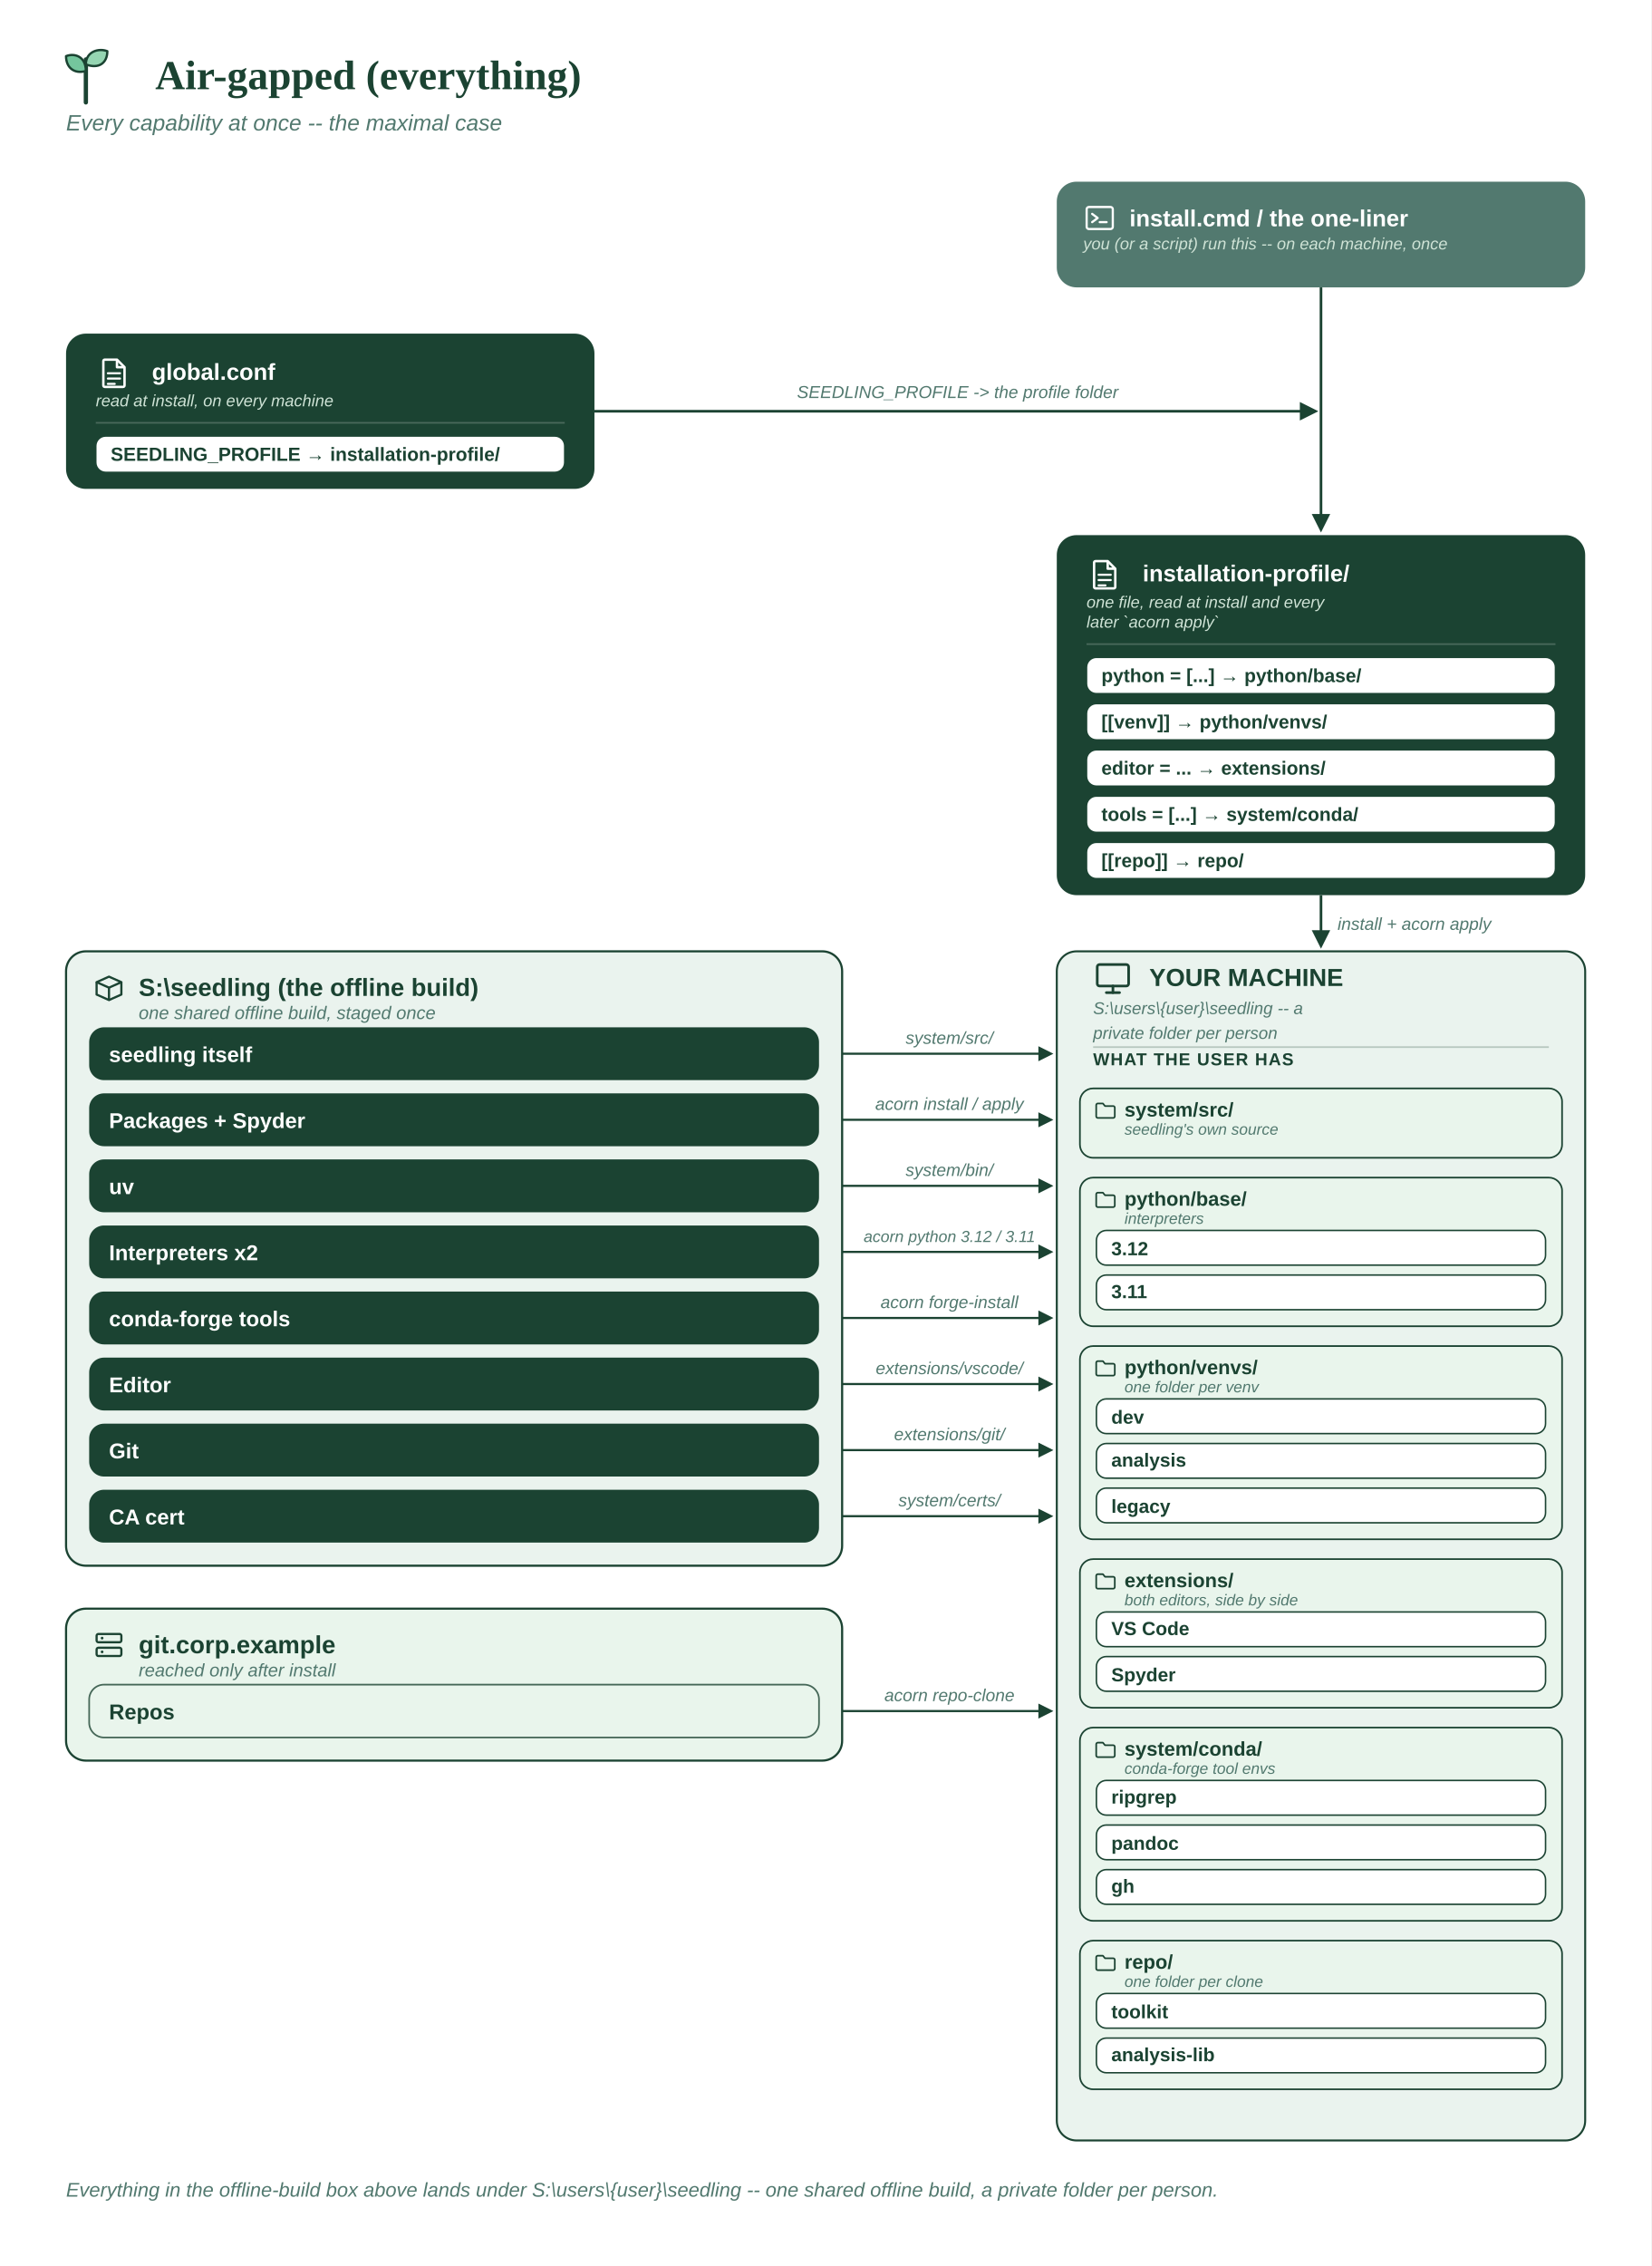
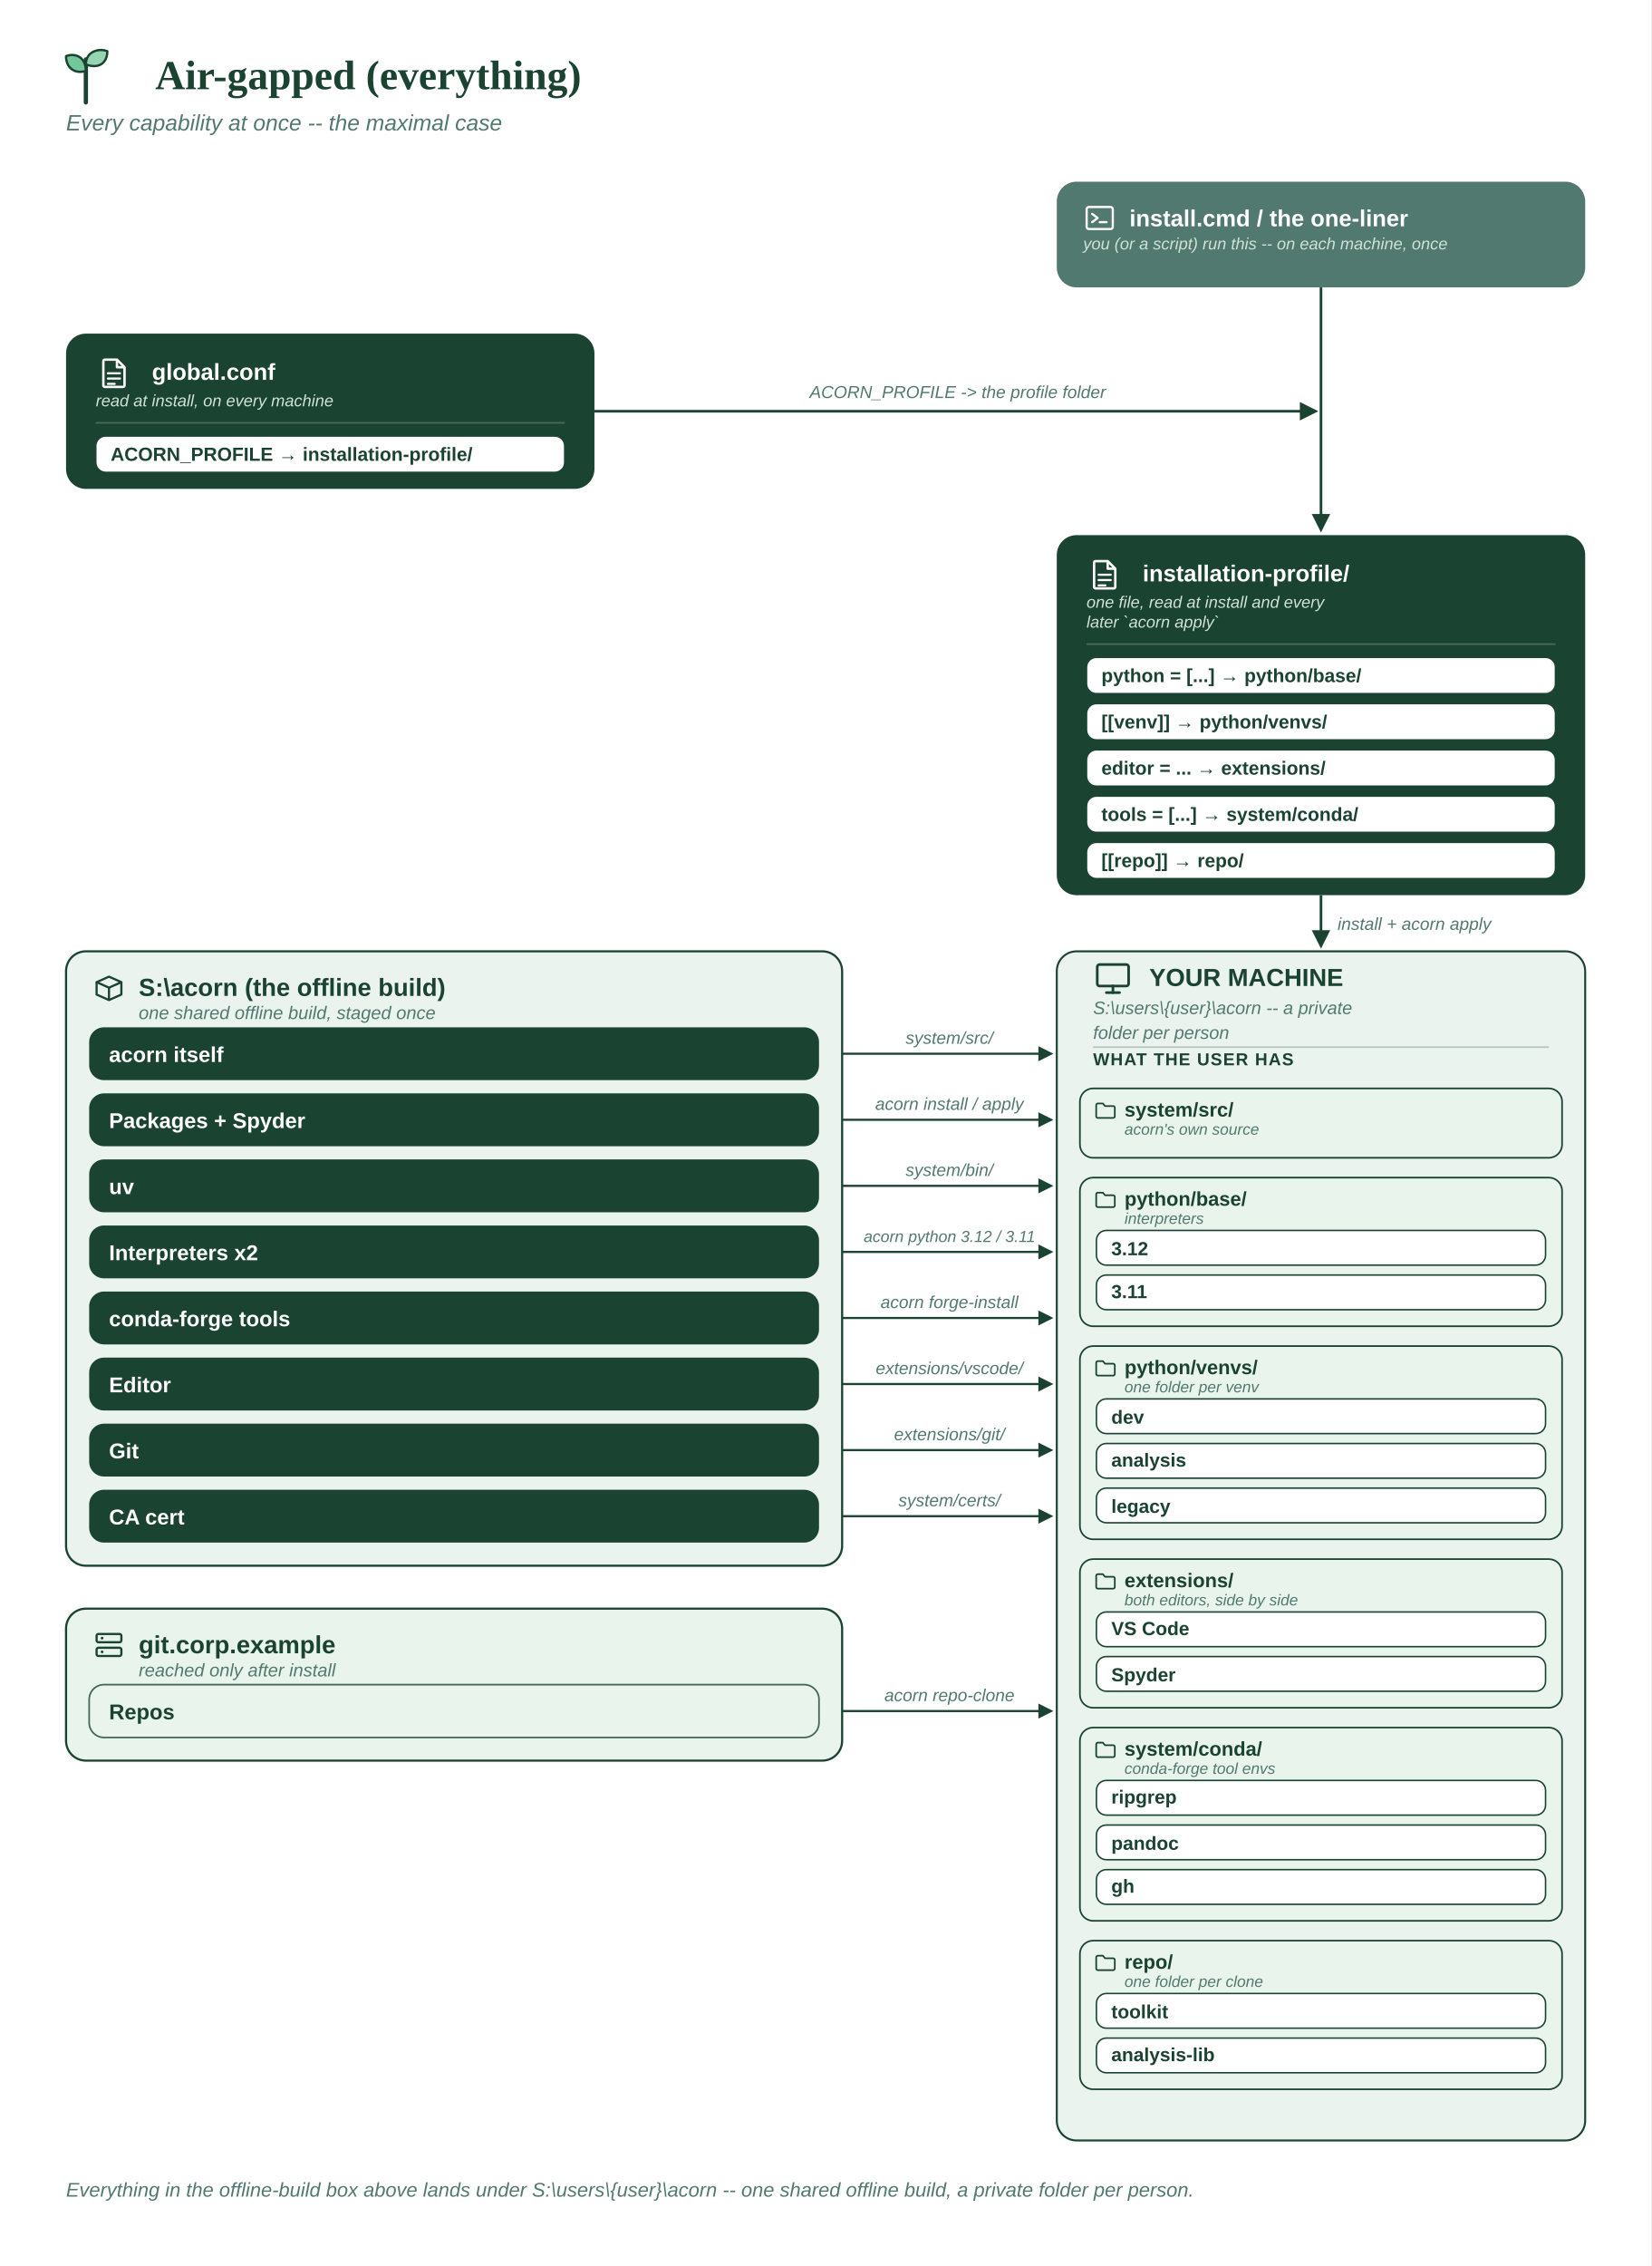
<svg xmlns="http://www.w3.org/2000/svg" viewBox="0 0 1000 1372" font-family="Arial, Helvetica, sans-serif">
  <defs>
    <defs>
      <style>
      .head  { font-family: Georgia, 'Times New Roman', serif; }
      .body  { font-family: Arial, Helvetica, sans-serif; }
      .fg    { fill: #1B4332; }
      .fw    { fill: #FFFFFF; }
      .fmute { fill: #52796F; }
    </style>
      <marker id="arrow" markerWidth="7" markerHeight="7" refX="5.5" refY="3.5" orient="auto">
        <path d="M0,0 L7,3.5 L0,7 Z" fill="#1B4332" />
      </marker>
      <symbol id="ic-cloud" viewBox="0 0 24 24">
        <path d="M6.5 18 C3.5 18 2 15.8 2 13.8 C2 11.6 3.8 10 5.8 10.1 C6.4 7.6 8.7 6 11.2 6.3 C13.6 6.6 15.4 8.6 15.5 11 C17.9 11.1 20 13 20 15.3 C20 17.4 18.2 18 17 18 Z" fill="none" stroke="currentColor" stroke-width="1.6" stroke-linejoin="round" />
      </symbol>
      <symbol id="ic-box" viewBox="0 0 24 24">
        <path d="M3 8 L12 4 L21 8 L12 12 Z" fill="none" stroke="currentColor" stroke-width="1.6" stroke-linejoin="round" />
        <path d="M3 8 V17 L12 21 V12" fill="none" stroke="currentColor" stroke-width="1.6" stroke-linejoin="round" />
        <path d="M21 8 V17 L12 21" fill="none" stroke="currentColor" stroke-width="1.6" stroke-linejoin="round" />
      </symbol>
      <symbol id="ic-server" viewBox="0 0 24 24">
        <rect x="3" y="4" width="18" height="6" rx="1.3" fill="none" stroke="currentColor" stroke-width="1.6" />
        <rect x="3" y="14" width="18" height="6" rx="1.3" fill="none" stroke="currentColor" stroke-width="1.6" />
        <circle cx="7" cy="7" r="1" fill="currentColor" />
        <circle cx="7" cy="17" r="1" fill="currentColor" />
      </symbol>
      <symbol id="ic-monitor" viewBox="0 0 24 24">
        <rect x="2.5" y="4" width="19" height="13" rx="1.4" fill="none" stroke="currentColor" stroke-width="1.6" />
        <line x1="8" y1="21" x2="16" y2="21" stroke="currentColor" stroke-width="1.6" stroke-linecap="round" />
        <line x1="12" y1="17" x2="12" y2="21" stroke="currentColor" stroke-width="1.6" stroke-linecap="round" />
      </symbol>
      <symbol id="ic-folder" viewBox="0 0 24 24">
        <path d="M3 6.5 C3 5.7 3.7 5 4.5 5 H9.5 L11.5 7.5 H19.5 C20.3 7.5 21 8.2 21 9 V17.5 C21 18.3 20.3 19 19.5 19 H4.5 C3.7 19 3 18.3 3 17.5 Z" fill="none" stroke="currentColor" stroke-width="1.6" stroke-linejoin="round" />
      </symbol>
      <symbol id="ic-doc" viewBox="0 0 24 24">
        <path d="M6 3 H14 L19 8 V20 C19 20.6 18.6 21 18 21 H6 C5.4 21 5 20.6 5 20 V4 C5 3.4 5.4 3 6 3 Z" fill="none" stroke="currentColor" stroke-width="1.6" stroke-linejoin="round" />
        <path d="M14 3 V8 H19" fill="none" stroke="currentColor" stroke-width="1.6" stroke-linejoin="round" />
        <line x1="8" y1="12" x2="16" y2="12" stroke="currentColor" stroke-width="1.4" stroke-linecap="round" />
        <line x1="8" y1="15.5" x2="16" y2="15.5" stroke="currentColor" stroke-width="1.4" stroke-linecap="round" />
        <line x1="8" y1="19" x2="12.5" y2="19" stroke="currentColor" stroke-width="1.4" stroke-linecap="round" />
      </symbol>
      <symbol id="ic-terminal" viewBox="0 0 24 24">
        <rect x="2.5" y="4" width="19" height="16" rx="1.6" fill="none" stroke="currentColor" stroke-width="1.6" />
        <path d="M6.5 9 L10.5 12 L6.5 15" fill="none" stroke="currentColor" stroke-width="1.6" stroke-linecap="round" stroke-linejoin="round" />
        <line x1="12" y1="15" x2="17" y2="15" stroke="currentColor" stroke-width="1.6" stroke-linecap="round" />
      </symbol>
    </defs>
  </defs>
  <rect x="0" y="0" width="1000" height="1372" fill="#FFFFFF" />
  <g transform="translate(40,20)">
    <path d="M12 42 V16" stroke="#1B4332" stroke-width="2.6" stroke-linecap="round" fill="none" />
    <path d="M12 23 C12 14 5 12 0 14 C0 21 5 25 12 23 Z" fill="#74C69D" stroke="#1B4332" stroke-width="1.4" stroke-linejoin="round" />
    <path d="M12 19 C12 11 20 9 25 11 C25 18 20 22 12 19 Z" fill="#95D5B2" stroke="#1B4332" stroke-width="1.4" stroke-linejoin="round" />
  </g>
  <text x="94" y="54" class="head fg" font-size="25" font-weight="700">Air-gapped (everything)</text>
  <text x="40" y="79" class="body fmute" font-size="13.5" font-style="italic">Every capability at once -- the maximal case</text>
  <rect x="640" y="110" width="320" height="64" rx="12" fill="#52796F" />
  <use href="#ic-terminal" x="656" y="122" width="20" height="20" color="#FFFFFF" />
  <text x="684" y="137" class="body fw" font-size="14.0" font-weight="700">install.cmd  /  the one-liner</text>
  <text x="656" y="151" class="body" fill="#CFE3D6" font-size="10" font-style="italic">you (or a script) run this -- on each machine, once</text>
  <line x1="800" y1="174" x2="800" y2="320" stroke="#1B4332" stroke-width="1.6" marker-end="url(#arrow)" />
  <rect x="40" y="202" width="320" height="94" rx="12" fill="#1B4332" />
  <use href="#ic-doc" x="58" y="215" width="22" height="22" color="#FFFFFF" />
  <text x="92" y="230" class="body fw" font-size="14" font-weight="700">global.conf</text>
  <text x="58" y="246" class="body" fill="#CFE3D6" font-size="10" font-style="italic">read at install, on every machine</text>
  <line x1="58" y1="256" x2="342" y2="256" stroke="#FFFFFF" stroke-width="1" opacity="0.2" />
  <rect x="58" y="264" width="284" height="22" rx="6" fill="#FFFFFF" stroke="#1B4332" stroke-width="0.9" />
-   <text x="67" y="279" class="body fg" font-size="11.5" font-weight="600">SEEDLING_PROFILE  →  installation-profile/</text>
+   <text x="67" y="279" class="body fg" font-size="11.5" font-weight="600">ACORN_PROFILE  →  installation-profile/</text>
  <line x1="360" y1="249" x2="796" y2="249" stroke="#1B4332" stroke-width="1.6" marker-end="url(#arrow)" />
-   <text x="580" y="241" text-anchor="middle" class="body fmute" font-size="10.5" font-style="italic">SEEDLING_PROFILE -&gt; the profile folder</text>
+   <text x="580" y="241" text-anchor="middle" class="body fmute" font-size="10.5" font-style="italic">ACORN_PROFILE -&gt; the profile folder</text>
  <rect x="640" y="324" width="320" height="218" rx="12" fill="#1B4332" />
  <use href="#ic-doc" x="658" y="337" width="22" height="22" color="#FFFFFF" />
  <text x="692" y="352" class="body fw" font-size="14.0" font-weight="700">installation-profile/</text>
  <text x="658" y="368" class="body" fill="#CFE3D6" font-size="10" font-style="italic">one file, read at install and every</text>
  <text x="658" y="380" class="body" fill="#CFE3D6" font-size="10" font-style="italic">later `acorn apply`</text>
  <line x1="658" y1="390" x2="942" y2="390" stroke="#FFFFFF" stroke-width="1" opacity="0.2" />
  <rect x="658" y="398" width="284" height="22" rx="6" fill="#FFFFFF" stroke="#1B4332" stroke-width="0.9" />
  <text x="667" y="413" class="body fg" font-size="11.5" font-weight="600">python = [...]  →  python/base/</text>
  <rect x="658" y="426" width="284" height="22" rx="6" fill="#FFFFFF" stroke="#1B4332" stroke-width="0.9" />
  <text x="667" y="441" class="body fg" font-size="11.5" font-weight="600">[[venv]]  →  python/venvs/</text>
  <rect x="658" y="454" width="284" height="22" rx="6" fill="#FFFFFF" stroke="#1B4332" stroke-width="0.9" />
  <text x="667" y="469" class="body fg" font-size="11.5" font-weight="600">editor = ...  →  extensions/</text>
  <rect x="658" y="482" width="284" height="22" rx="6" fill="#FFFFFF" stroke="#1B4332" stroke-width="0.9" />
  <text x="667" y="497" class="body fg" font-size="11.5" font-weight="600">tools = [...]  →  system/conda/</text>
  <rect x="658" y="510" width="284" height="22" rx="6" fill="#FFFFFF" stroke="#1B4332" stroke-width="0.9" />
  <text x="667" y="525" class="body fg" font-size="11.5" font-weight="600">[[repo]]  →  repo/</text>
  <line x1="800" y1="542" x2="800" y2="572" stroke="#1B4332" stroke-width="1.6" marker-end="url(#arrow)" />
  <text x="810" y="563" class="body fmute" font-size="10.5" font-style="italic">install + acorn apply</text>
  <rect x="640" y="576" width="320" height="720" rx="12" fill="#EAF3EE" stroke="#1B4332" stroke-width="1.2" />
  <use href="#ic-monitor" x="662" y="580" width="24" height="24" color="#1B4332" />
  <text x="696" y="597" class="body fg" font-size="15" font-weight="700">YOUR MACHINE</text>
-   <text x="662" y="614" class="body fmute" font-size="10.3" font-style="italic">S:\users\{user}\seedling -- a</text>
-   <text x="662" y="629" class="body fmute" font-size="10.3" font-style="italic">private folder per person</text>
+   <text x="662" y="614" class="body fmute" font-size="10.9" font-style="italic">S:\users\{user}\acorn -- a private</text>
+   <text x="662" y="629" class="body fmute" font-size="10.9" font-style="italic">folder per person</text>
  <line x1="662" y1="634" x2="938" y2="634" stroke="#1B4332" stroke-width="1" opacity="0.25" />
  <text x="662" y="645" class="body fg" font-size="10.5" font-weight="700" letter-spacing="0.6">WHAT THE USER HAS</text>
  <rect x="654" y="659" width="292" height="42" rx="8" fill="#E9F5EC" stroke="#1B4332" stroke-width="1" />
  <use href="#ic-folder" x="662" y="665" width="15" height="15" color="#1B4332" />
  <text x="681" y="676" class="body fg" font-size="12.0" font-weight="700">system/src/</text>
-   <text x="681" y="687" class="body fmute" font-size="9.5" font-style="italic">seedling's own source</text>
+   <text x="681" y="687" class="body fmute" font-size="9.5" font-style="italic">acorn's own source</text>
  <rect x="654" y="713" width="292" height="90" rx="8" fill="#E9F5EC" stroke="#1B4332" stroke-width="1" />
  <use href="#ic-folder" x="662" y="719" width="15" height="15" color="#1B4332" />
  <text x="681" y="730" class="body fg" font-size="12.0" font-weight="700">python/base/</text>
  <text x="681" y="741" class="body fmute" font-size="9.5" font-style="italic">interpreters</text>
  <rect x="664" y="745" width="272" height="21" rx="6" fill="#FFFFFF" stroke="#1B4332" stroke-width="0.9" />
  <text x="673" y="760" class="body fg" font-size="11.5" font-weight="600">3.12</text>
  <rect x="664" y="772" width="272" height="21" rx="6" fill="#FFFFFF" stroke="#1B4332" stroke-width="0.9" />
  <text x="673" y="786" class="body fg" font-size="11.5" font-weight="600">3.11</text>
  <rect x="654" y="815" width="292" height="117" rx="8" fill="#E9F5EC" stroke="#1B4332" stroke-width="1" />
  <use href="#ic-folder" x="662" y="821" width="15" height="15" color="#1B4332" />
  <text x="681" y="832" class="body fg" font-size="12.0" font-weight="700">python/venvs/</text>
  <text x="681" y="843" class="body fmute" font-size="9.5" font-style="italic">one folder per venv</text>
  <rect x="664" y="847" width="272" height="21" rx="6" fill="#FFFFFF" stroke="#1B4332" stroke-width="0.9" />
  <text x="673" y="862" class="body fg" font-size="11.5" font-weight="600">dev</text>
  <rect x="664" y="874" width="272" height="21" rx="6" fill="#FFFFFF" stroke="#1B4332" stroke-width="0.9" />
  <text x="673" y="888" class="body fg" font-size="11.5" font-weight="600">analysis</text>
  <rect x="664" y="901" width="272" height="21" rx="6" fill="#FFFFFF" stroke="#1B4332" stroke-width="0.9" />
  <text x="673" y="916" class="body fg" font-size="11.5" font-weight="600">legacy</text>
  <rect x="654" y="944" width="292" height="90" rx="8" fill="#E9F5EC" stroke="#1B4332" stroke-width="1" />
  <use href="#ic-folder" x="662" y="950" width="15" height="15" color="#1B4332" />
  <text x="681" y="961" class="body fg" font-size="12.0" font-weight="700">extensions/</text>
  <text x="681" y="972" class="body fmute" font-size="9.5" font-style="italic">both editors, side by side</text>
  <rect x="664" y="976" width="272" height="21" rx="6" fill="#FFFFFF" stroke="#1B4332" stroke-width="0.9" />
  <text x="673" y="990" class="body fg" font-size="11.5" font-weight="600">VS Code</text>
  <rect x="664" y="1003" width="272" height="21" rx="6" fill="#FFFFFF" stroke="#1B4332" stroke-width="0.9" />
  <text x="673" y="1018" class="body fg" font-size="11.5" font-weight="600">Spyder</text>
  <rect x="654" y="1046" width="292" height="117" rx="8" fill="#E9F5EC" stroke="#1B4332" stroke-width="1" />
  <use href="#ic-folder" x="662" y="1052" width="15" height="15" color="#1B4332" />
  <text x="681" y="1063" class="body fg" font-size="12.0" font-weight="700">system/conda/</text>
  <text x="681" y="1074" class="body fmute" font-size="9.5" font-style="italic">conda-forge tool envs</text>
  <rect x="664" y="1078" width="272" height="21" rx="6" fill="#FFFFFF" stroke="#1B4332" stroke-width="0.9" />
  <text x="673" y="1092" class="body fg" font-size="11.5" font-weight="600">ripgrep</text>
  <rect x="664" y="1105" width="272" height="21" rx="6" fill="#FFFFFF" stroke="#1B4332" stroke-width="0.9" />
  <text x="673" y="1120" class="body fg" font-size="11.5" font-weight="600">pandoc</text>
  <rect x="664" y="1132" width="272" height="21" rx="6" fill="#FFFFFF" stroke="#1B4332" stroke-width="0.9" />
  <text x="673" y="1146" class="body fg" font-size="11.5" font-weight="600">gh</text>
  <rect x="654" y="1175" width="292" height="90" rx="8" fill="#E9F5EC" stroke="#1B4332" stroke-width="1" />
  <use href="#ic-folder" x="662" y="1181" width="15" height="15" color="#1B4332" />
  <text x="681" y="1192" class="body fg" font-size="12.0" font-weight="700">repo/</text>
  <text x="681" y="1203" class="body fmute" font-size="9.5" font-style="italic">one folder per clone</text>
  <rect x="664" y="1207" width="272" height="21" rx="6" fill="#FFFFFF" stroke="#1B4332" stroke-width="0.9" />
  <text x="673" y="1222" class="body fg" font-size="11.5" font-weight="600">toolkit</text>
  <rect x="664" y="1234" width="272" height="21" rx="6" fill="#FFFFFF" stroke="#1B4332" stroke-width="0.9" />
  <text x="673" y="1248" class="body fg" font-size="11.5" font-weight="600">analysis-lib</text>
  <rect x="40" y="576" width="470" height="372" rx="12" fill="#EAF3EE" stroke="#1B4332" stroke-width="1.3" />
  <use href="#ic-box" x="56" y="588" width="20" height="20" color="#1B4332" />
-   <text x="84" y="603" class="body fg" font-size="15.0" font-weight="700">S:\seedling (the offline build)</text>
+   <text x="84" y="603" class="body fg" font-size="15.0" font-weight="700">S:\acorn (the offline build)</text>
  <text x="84" y="617" class="body fmute" font-size="11.0" font-style="italic">one shared offline build, staged once</text>
  <rect x="54" y="622" width="442" height="32" rx="9" fill="#1B4332" />
-   <text x="66" y="643" class="body fw" font-size="13.0" font-weight="700">seedling itself</text>
+   <text x="66" y="643" class="body fw" font-size="13.0" font-weight="700">acorn itself</text>
  <line x1="510" y1="638" x2="636" y2="638" stroke="#1B4332" stroke-width="1.3" marker-end="url(#arrow)" />
  <text x="575" y="632" text-anchor="middle" class="body fmute" font-size="10.5" font-style="italic">system/src/</text>
  <rect x="54" y="662" width="442" height="32" rx="9" fill="#1B4332" />
  <text x="66" y="683" class="body fw" font-size="13.0" font-weight="700">Packages + Spyder</text>
  <line x1="510" y1="678" x2="636" y2="678" stroke="#1B4332" stroke-width="1.3" marker-end="url(#arrow)" />
  <text x="575" y="672" text-anchor="middle" class="body fmute" font-size="10.5" font-style="italic">acorn install / apply</text>
  <rect x="54" y="702" width="442" height="32" rx="9" fill="#1B4332" />
  <text x="66" y="723" class="body fw" font-size="13.0" font-weight="700">uv</text>
  <line x1="510" y1="718" x2="636" y2="718" stroke="#1B4332" stroke-width="1.3" marker-end="url(#arrow)" />
  <text x="575" y="712" text-anchor="middle" class="body fmute" font-size="10.5" font-style="italic">system/bin/</text>
  <rect x="54" y="742" width="442" height="32" rx="9" fill="#1B4332" />
  <text x="66" y="763" class="body fw" font-size="13.0" font-weight="700">Interpreters x2</text>
  <line x1="510" y1="758" x2="636" y2="758" stroke="#1B4332" stroke-width="1.3" marker-end="url(#arrow)" />
  <text x="575" y="752" text-anchor="middle" class="body fmute" font-size="9.7" font-style="italic">acorn python 3.12 / 3.11</text>
  <rect x="54" y="782" width="442" height="32" rx="9" fill="#1B4332" />
  <text x="66" y="803" class="body fw" font-size="13.0" font-weight="700">conda-forge tools</text>
  <line x1="510" y1="798" x2="636" y2="798" stroke="#1B4332" stroke-width="1.3" marker-end="url(#arrow)" />
  <text x="575" y="792" text-anchor="middle" class="body fmute" font-size="10.5" font-style="italic">acorn forge-install</text>
  <rect x="54" y="822" width="442" height="32" rx="9" fill="#1B4332" />
  <text x="66" y="843" class="body fw" font-size="13.0" font-weight="700">Editor</text>
  <line x1="510" y1="838" x2="636" y2="838" stroke="#1B4332" stroke-width="1.3" marker-end="url(#arrow)" />
  <text x="575" y="832" text-anchor="middle" class="body fmute" font-size="10.5" font-style="italic">extensions/vscode/</text>
  <rect x="54" y="862" width="442" height="32" rx="9" fill="#1B4332" />
  <text x="66" y="883" class="body fw" font-size="13.0" font-weight="700">Git</text>
  <line x1="510" y1="878" x2="636" y2="878" stroke="#1B4332" stroke-width="1.3" marker-end="url(#arrow)" />
  <text x="575" y="872" text-anchor="middle" class="body fmute" font-size="10.5" font-style="italic">extensions/git/</text>
  <rect x="54" y="902" width="442" height="32" rx="9" fill="#1B4332" />
  <text x="66" y="923" class="body fw" font-size="13.0" font-weight="700">CA cert</text>
  <line x1="510" y1="918" x2="636" y2="918" stroke="#1B4332" stroke-width="1.3" marker-end="url(#arrow)" />
  <text x="575" y="912" text-anchor="middle" class="body fmute" font-size="10.5" font-style="italic">system/certs/</text>
  <rect x="40" y="974" width="470" height="92" rx="12" fill="#E9F5EC" stroke="#1B4332" stroke-width="1.3" />
  <use href="#ic-server" x="56" y="986" width="20" height="20" color="#1B4332" />
  <text x="84" y="1001" class="body fg" font-size="15.0" font-weight="700">git.corp.example</text>
  <text x="84" y="1015" class="body fmute" font-size="11.0" font-style="italic">reached only after install</text>
  <rect x="54" y="1020" width="442" height="32" rx="9" fill="#E9F5EC" stroke="#1B4332" stroke-width="1" opacity="0.8" />
  <text x="66" y="1041" class="body fg" font-size="13.0" font-weight="700">Repos</text>
  <line x1="510" y1="1036" x2="636" y2="1036" stroke="#1B4332" stroke-width="1.3" marker-end="url(#arrow)" />
  <text x="575" y="1030" text-anchor="middle" class="body fmute" font-size="10.5" font-style="italic">acorn repo-clone</text>
-   <text x="40" y="1330" class="body fmute" font-size="12" font-style="italic">Everything in the offline-build box above lands under S:\users\{user}\seedling -- one shared offline build, a private folder per person.</text>
+   <text x="40" y="1330" class="body fmute" font-size="12" font-style="italic">Everything in the offline-build box above lands under S:\users\{user}\acorn -- one shared offline build, a private folder per person.</text>
</svg>
